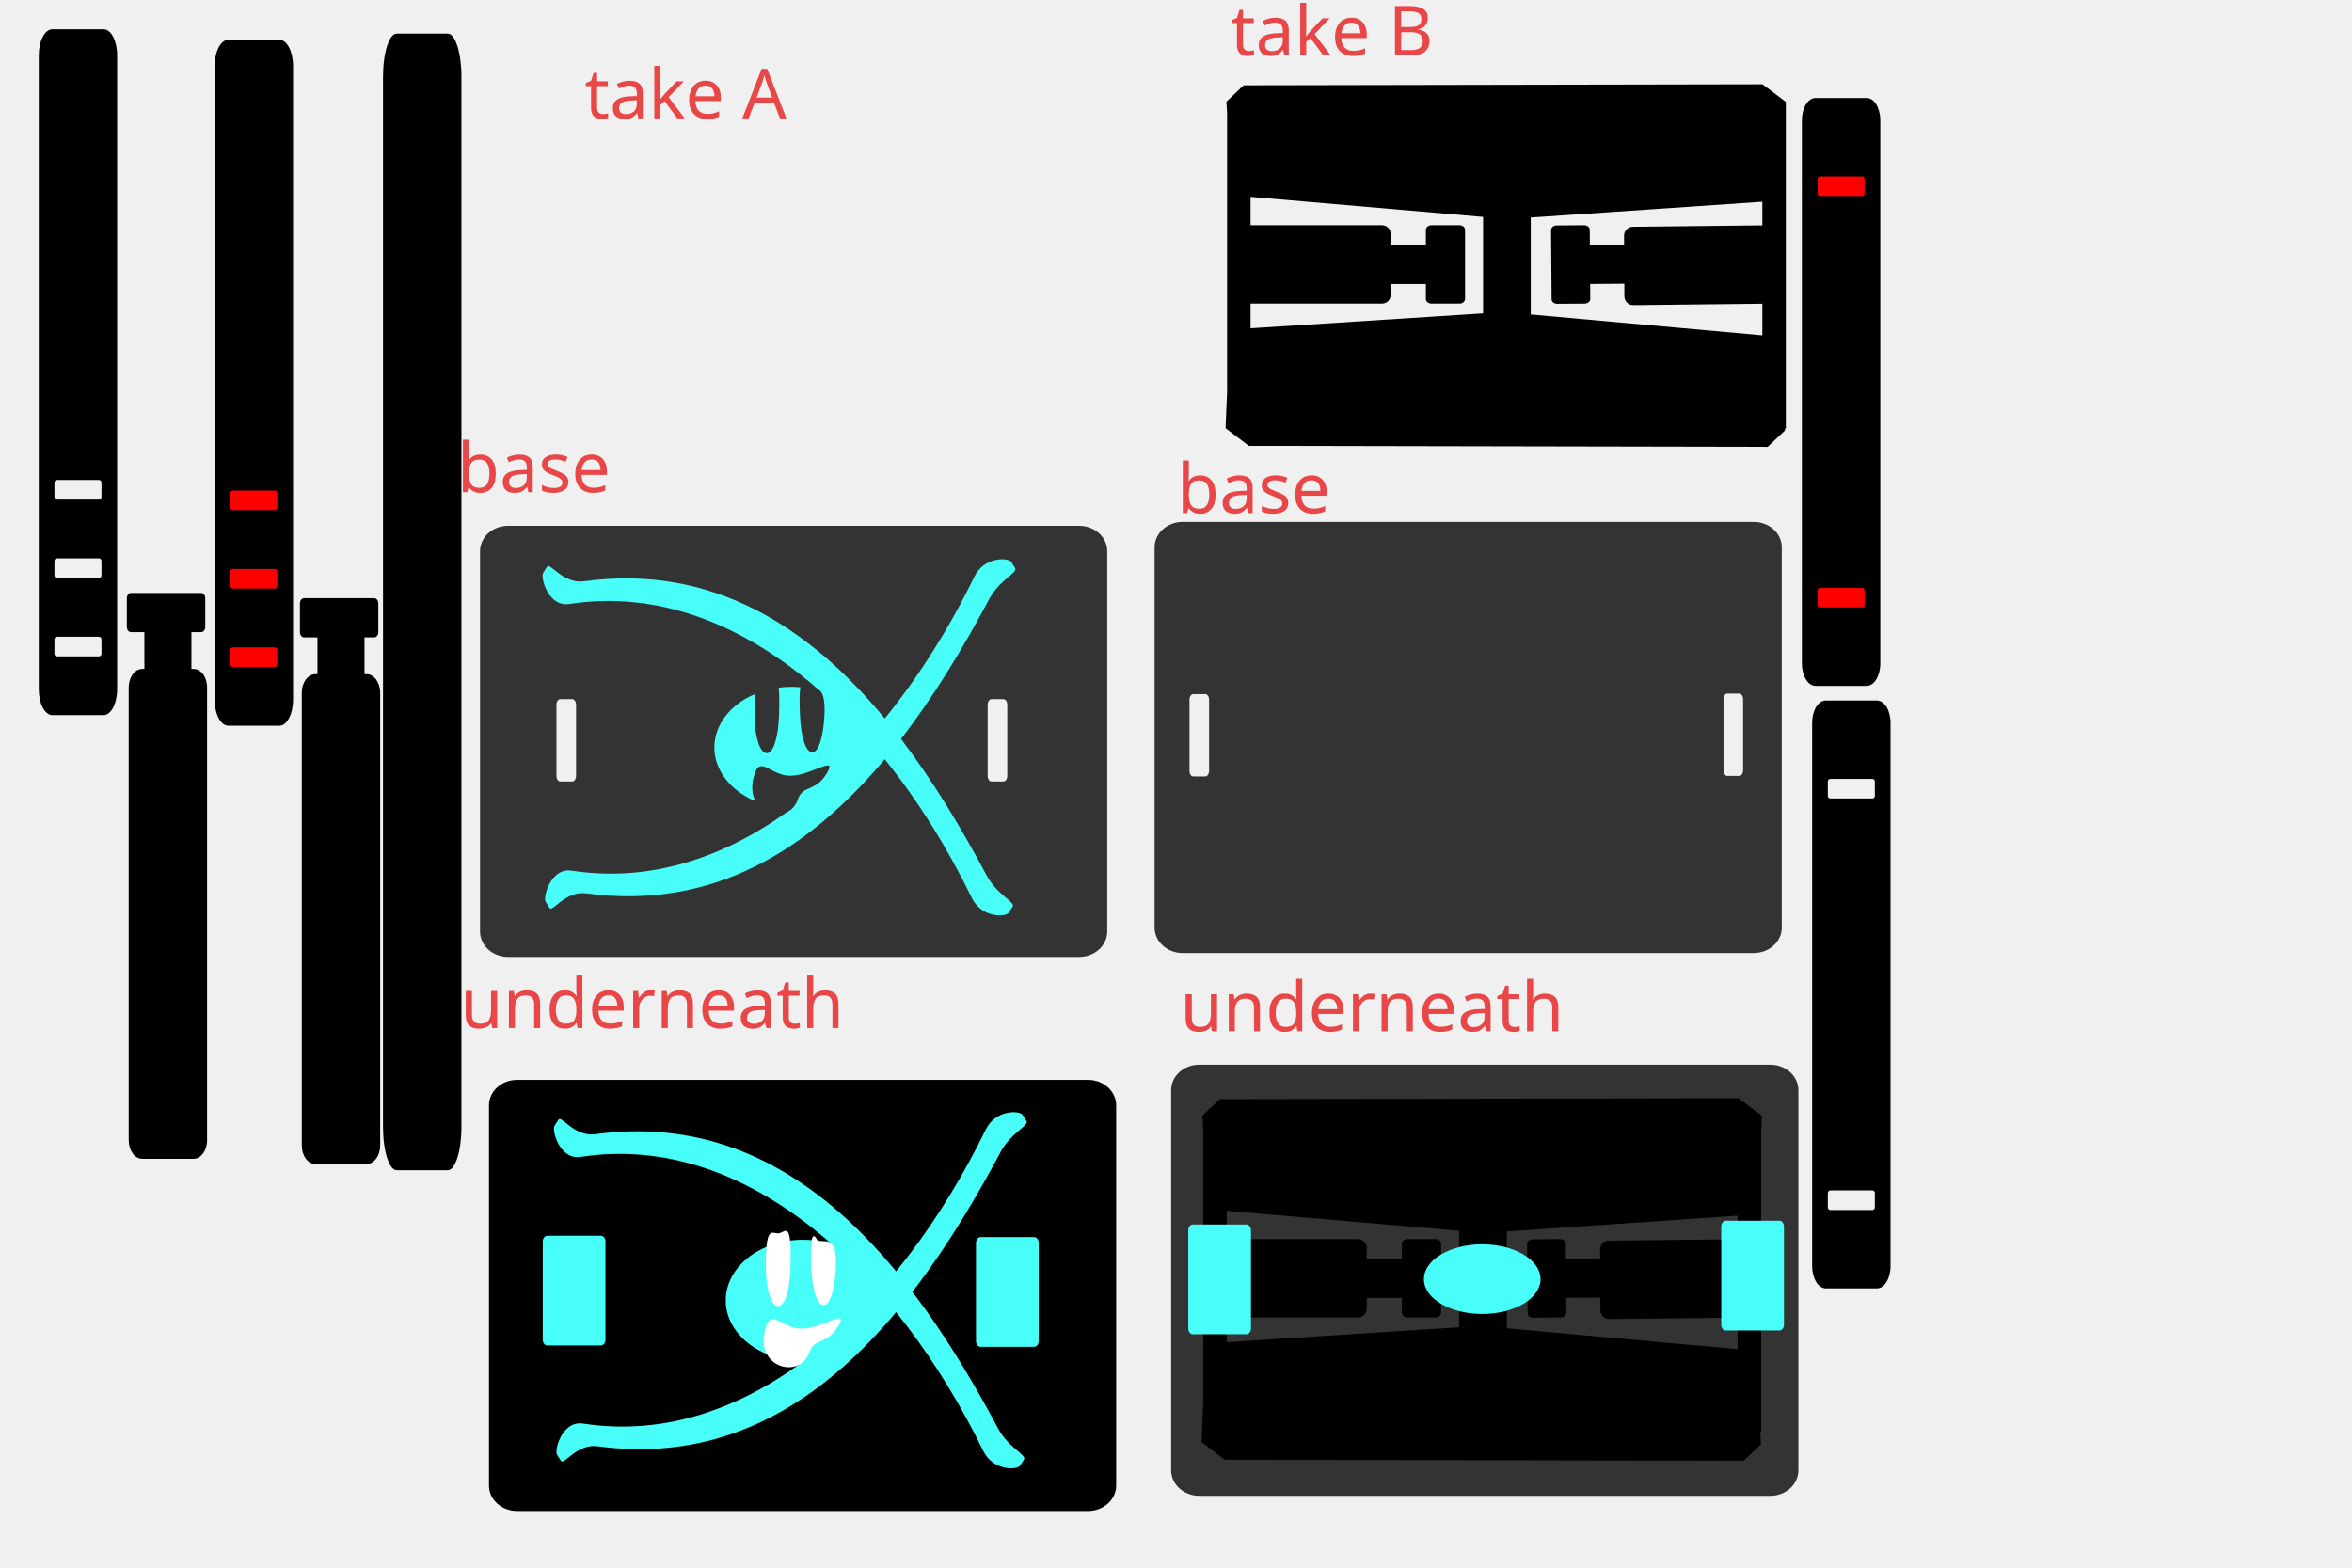
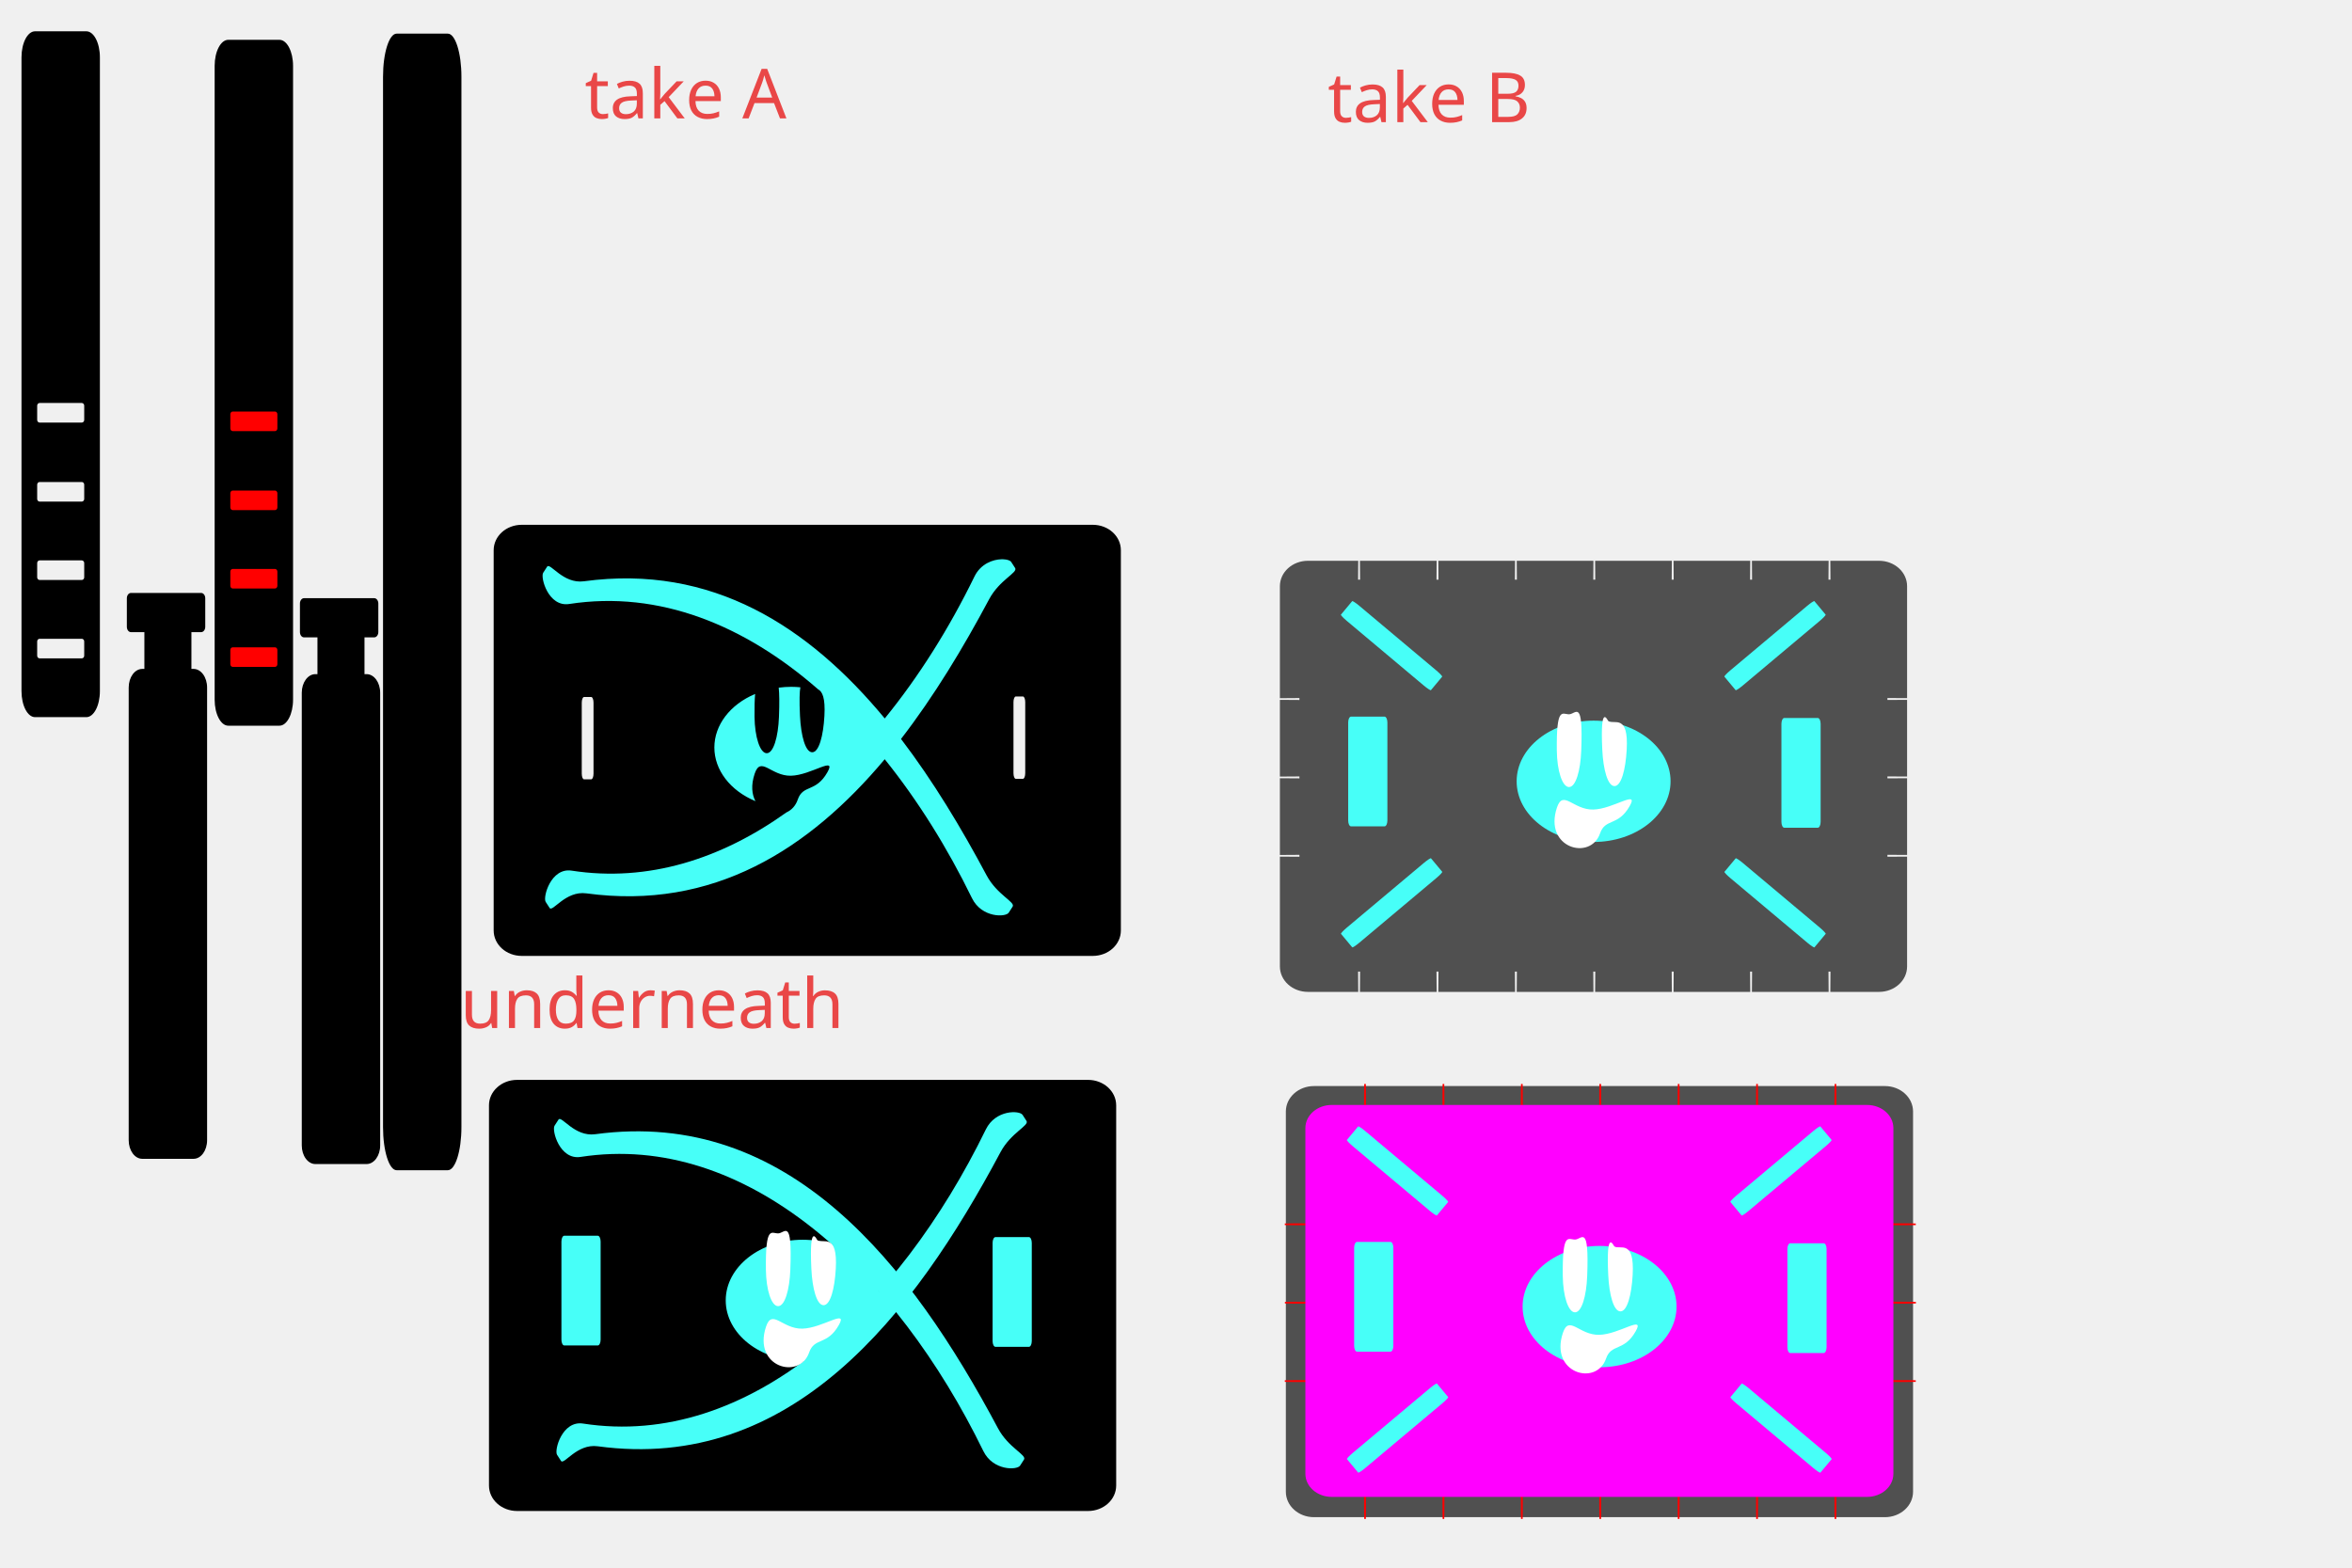
<svg xmlns="http://www.w3.org/2000/svg" width="600mm" height="400mm" viewBox="0 0 600 400" version="1.1" id="svg5">
  <defs id="defs2">
    </defs>
  <g id="layer2" style="display:inline">
    <rect style="display:inline;fill:#000000;fill-opacity:1;stroke-width:1.708;stroke-linecap:round" id="rect234-2-6-0-4-6" width="20" height="125" x="76.983" y="172.009" ry="4.744" rx="3.467" />
    <rect style="display:inline;fill:#000000;fill-opacity:1;stroke-width:2.658;stroke-linecap:round" id="rect5891-00-5" width="12" height="10" x="80.984" y="162.148" rx="0" ry="0" />
    <rect style="display:inline;fill:#000000;fill-opacity:1;stroke-width:3.431;stroke-linecap:round" id="rect5891-00-5-2" width="20" height="10" x="76.513" y="152.626" rx="1.044" ry="1.357" />
    <path id="rect234-2-6-0-4-6-4" style="display:inline;fill:#000000;fill-opacity:1;stroke-width:1.708;stroke-linecap:round" d="m 33.405,151.292 c -0.579,0 -1.044,0.606 -1.044,1.358 v 7.285 c 0,0.752 0.466,1.358 1.044,1.358 h 3.427 v 9.384 h -0.533 c -1.92,0 -3.467,2.116 -3.467,4.744 V 290.932 c 0,2.628 1.547,4.744 3.467,4.744 h 13.067 c 1.92,0 3.466,-2.116 3.466,-4.744 V 175.42 c 0,-2.628 -1.546,-4.744 -3.466,-4.744 h -0.534 v -9.384 h 2.485 c 0.579,0 1.045,-0.606 1.045,-1.358 v -7.285 c 0,-0.752 -0.466,-1.358 -1.045,-1.358 z" />
-     <rect style="display:inline;fill:#000000;stroke-width:1.871;stroke-linecap:round" id="rect234-2-6-0" width="20" height="150" x="459.666" y="25" ry="5.693" rx="3.467" />
-     <rect style="display:inline;opacity:1;fill:#ff0000;fill-opacity:1;stroke-width:1.879;stroke-linecap:round" id="rect5891" width="12" height="5" x="463.666" y="150" rx="0.627" ry="0.679" />
-     <rect style="display:inline;fill:#ff0000;fill-opacity:1;stroke-width:1.879;stroke-linecap:round" id="rect5891-0" width="12" height="5" x="463.666" y="45" rx="0.627" ry="0.679" />
    <rect style="display:inline;fill:#000000;stroke-width:2.02;stroke-linecap:round" id="rect234-2-6-0-4" width="20" height="175" x="54.758" y="10.161" ry="6.642" rx="3.467" />
    <rect style="display:inline;fill:#ff0000;fill-opacity:1;stroke-width:1.879;stroke-linecap:round" id="rect5891-00" width="12" height="5" x="58.758" y="165.161" rx="0.627" ry="0.679" />
    <rect style="display:inline;fill:#ff0000;fill-opacity:1;stroke-width:1.879;stroke-linecap:round" id="rect5891-00-0" width="12" height="5" x="58.759" y="145.161" rx="0.627" ry="0.679" />
    <rect style="display:inline;fill:#ff0000;fill-opacity:1;stroke-width:1.879;stroke-linecap:round" id="rect5891-00-0-3" width="12" height="5" x="58.759" y="125.161" rx="0.627" ry="0.679" />
-     <path id="rect234-2-6-0-4-5" style="display:inline;fill:#000000;stroke-width:2.02;stroke-linecap:round" d="M 13.353 7.468 C 11.433 7.468 9.887 10.43 9.887 14.109 L 9.887 175.826 C 9.887 179.505 11.433 182.468 13.353 182.468 L 26.42 182.468 C 28.341 182.468 29.887 179.505 29.887 175.826 L 29.887 14.109 C 29.887 10.43 28.341 7.468 26.42 7.468 L 13.353 7.468 z M 14.513 122.467 L 25.26 122.467 C 25.607 122.467 25.887 122.77 25.887 123.146 L 25.887 126.789 C 25.887 127.165 25.607 127.468 25.26 127.468 L 14.513 127.468 C 14.166 127.468 13.887 127.165 13.887 126.789 L 13.887 123.146 C 13.887 122.77 14.166 122.467 14.513 122.467 z M 14.513 142.467 L 25.26 142.467 C 25.607 142.467 25.887 142.77 25.887 143.146 L 25.887 146.789 C 25.887 147.165 25.607 147.467 25.26 147.467 L 14.513 147.467 C 14.166 147.467 13.887 147.165 13.887 146.789 L 13.887 143.146 C 13.887 142.77 14.166 142.467 14.513 142.467 z M 14.513 162.468 L 25.26 162.468 C 25.607 162.468 25.887 162.77 25.887 163.146 L 25.887 166.789 C 25.887 167.165 25.607 167.467 25.26 167.467 L 14.513 167.467 C 14.166 167.467 13.886 167.165 13.886 166.789 L 13.886 163.146 C 13.886 162.77 14.166 162.468 14.513 162.468 z " />
-     <path id="rect234-2-6-0-2" style="display:inline;fill:#000000;stroke-width:1.871;stroke-linecap:round" d="m 465.748,178.735 c -1.92,0 -3.466,2.539 -3.466,5.693 v 138.615 c 0,3.154 1.546,5.693 3.466,5.693 h 13.067 c 1.92,0 3.466,-2.539 3.466,-5.693 V 184.428 c 0,-3.154 -1.546,-5.693 -3.466,-5.693 z m 1.16,20 h 10.747 c 0.347,0 0.627,0.303 0.627,0.679 v 3.643 c 0,0.376 -0.28,0.679 -0.627,0.679 h -10.747 c -0.347,0 -0.627,-0.303 -0.627,-0.679 v -3.643 c 0,-0.376 0.28,-0.679 0.627,-0.679 z m 0,105 h 10.747 c 0.347,0 0.627,0.303 0.627,0.679 v 3.643 c 0,0.376 -0.28,0.679 -0.627,0.679 h -10.747 c -0.347,0 -0.627,-0.303 -0.627,-0.679 v -3.643 c 0,-0.376 0.28,-0.679 0.627,-0.679 z" />
+     <rect style="display:inline;fill:#ff0000;fill-opacity:1;stroke-width:1.879;stroke-linecap:round" id="rect5891-00-0-3-6" width="12" height="5" x="58.759" y="105" rx="0.627" ry="0.679" />
+     <path id="rect234-2-6-0-4-8" style="display:inline;fill:#000000;stroke-width:2.02;stroke-linecap:round" d="m 8.95,7.984 c -1.92,0 -3.466,2.962 -3.466,6.641 V 176.342 c 0,3.679 1.546,6.641 3.466,6.641 H 22.017 c 1.92,0 3.466,-2.962 3.466,-6.641 V 14.625 c 0,-3.679 -1.546,-6.641 -3.466,-6.641 z M 10.111,102.823 h 10.747 c 0.347,0 0.627,0.303 0.627,0.679 v 3.643 c 0,0.376 -0.28,0.679 -0.627,0.679 H 10.111 c -0.347,0 -0.627,-0.303 -0.627,-0.679 v -3.643 c 0,-0.376 0.28,-0.679 0.627,-0.679 z m -5.17e-4,20.161 h 10.747 c 0.347,0 0.627,0.303 0.627,0.679 v 3.643 c 0,0.376 -0.28,0.679 -0.627,0.679 H 10.11 c -0.347,0 -0.626,-0.303 -0.626,-0.679 v -3.643 c 0,-0.376 0.279,-0.679 0.626,-0.679 z m 0,20 h 10.747 c 0.347,0 0.627,0.303 0.627,0.679 v 3.643 c 0,0.376 -0.28,0.679 -0.627,0.679 H 10.11 c -0.347,0 -0.626,-0.303 -0.626,-0.679 v -3.643 c 0,-0.376 0.279,-0.679 0.626,-0.679 z m 0,20 h 10.747 c 0.347,0 0.627,0.303 0.627,0.679 v 3.643 c 0,0.376 -0.28,0.679 -0.627,0.679 H 10.11 c -0.347,0 -0.627,-0.303 -0.627,-0.679 v -3.643 c 0,-0.376 0.28,-0.679 0.627,-0.679 z" />
    <rect style="display:inline;fill:#000000;stroke-width:2.601;stroke-linecap:round" id="rect234-2-6" width="20" height="290" x="97.711" y="8.584" ry="11.006" rx="3.467" />
  </g>
  <g id="layer3" style="display:inline">
-     <rect style="fill:#333333;fill-opacity:1;stroke-width:3.456;stroke-linecap:round" id="rect348-7-4-6-2" width="160" height="110" x="298.77" y="271.657" rx="7.173" ry="6.489" />
-     <rect style="display:inline;fill:#e94747;fill-opacity:1;stroke-width:1.134;stroke-linecap:round" id="rect1478-6-1-3-6" width="5" height="21" x="307.674" y="315.599" rx="0.958" ry="1.439" />
-     <rect style="display:inline;fill:#e94747;fill-opacity:1;stroke-width:1.134;stroke-linecap:round" id="rect1478-9-0-9-3-6" width="5" height="21" x="443.899" y="315.467" rx="0.958" ry="1.439" />
-     <path id="rect348-7-4-6" style="display:inline;fill:#333333;fill-opacity:1;stroke-width:3.456;stroke-linecap:round" d="m 301.71,133.164 c -3.974,0 -7.173,2.894 -7.173,6.49 v 97.021 c 0,3.595 3.199,6.49 7.173,6.49 h 145.654 c 3.974,0 7.173,-2.894 7.173,-6.49 v -97.021 c 0,-3.595 -3.199,-6.49 -7.173,-6.49 z m 138.915,43.81 h 3.084 c 0.531,0 0.959,0.642 0.959,1.439 v 18.122 c 0,0.797 -0.428,1.439 -0.959,1.439 h -3.084 c -0.531,0 -0.958,-0.642 -0.958,-1.439 v -18.122 c 0,-0.797 0.427,-1.439 0.958,-1.439 z m -136.225,0.132 h 3.084 c 0.531,0 0.958,0.642 0.958,1.439 v 18.122 c 0,0.797 -0.427,1.439 -0.958,1.439 h -3.084 c -0.531,0 -0.958,-0.642 -0.958,-1.439 v -18.122 c 0,-0.797 0.427,-1.439 0.958,-1.439 z" />
-     <path id="rect348-7-7-2" style="display:inline;opacity:1;fill:#333333;fill-opacity:1;stroke-width:3.456;stroke-linecap:round" d="m 129.629,134.156 c -3.974,0 -7.173,2.894 -7.173,6.49 v 97.021 c 0,3.595 3.199,6.49 7.173,6.49 h 145.654 c 3.974,0 7.173,-2.894 7.173,-6.49 v -97.021 c 0,-3.595 -3.199,-6.49 -7.173,-6.49 z m 13.285,44.233 h 3.084 c 0.531,0 0.958,0.642 0.958,1.439 v 18.122 c 0,0.797 -0.427,1.439 -0.958,1.439 h -3.084 c -0.531,0 -0.958,-0.642 -0.958,-1.439 v -18.122 c 0,-0.797 0.427,-1.439 0.958,-1.439 z m 109.999,0 h 3.084 c 0.531,0 0.958,0.642 0.958,1.439 v 18.122 c 0,0.797 -0.427,1.439 -0.958,1.439 h -3.084 c -0.531,0 -0.958,-0.642 -0.958,-1.439 v -18.122 c 0,-0.797 0.427,-1.439 0.958,-1.439 z" />
    <rect style="display:inline;fill:#000000;fill-opacity:1;stroke-width:3.456;stroke-linecap:round" id="rect348-7" width="160" height="110" x="124.739" y="275.535" rx="7.173" ry="6.489" />
-     <rect style="display:inline;fill:#e94747;fill-opacity:1;stroke-width:1.134;stroke-linecap:round" id="rect1478-6" width="5" height="21" x="144.212" y="319.477" rx="0.958" ry="1.439" />
-     <rect style="display:inline;fill:#e94747;fill-opacity:1;stroke-width:1.134;stroke-linecap:round" id="rect1478-9-0" width="5" height="21" x="254.344" y="319.345" rx="0.958" ry="1.439" />
+     <rect style="display:inline;fill:#e94747;fill-opacity:1;stroke-width:0.878;stroke-linecap:round" id="rect1478-6" width="3" height="21" x="147.212" y="319.477" rx="0.575" ry="1.439" />
+     <rect style="display:inline;fill:#505050;fill-opacity:1;stroke-width:3.456;stroke-linecap:round" id="rect348-7-7" width="160" height="110" x="328.023" y="277.112" rx="7.173" ry="6.489" />
+     <rect style="display:inline;fill:#e94747;fill-opacity:1;stroke-width:0.878;stroke-linecap:round" id="rect1478-9-0" width="3" height="21" x="257.344" y="319.345" rx="0.575" ry="1.439" />
+     <path id="rect348-7-9" style="display:inline;fill:#000000;fill-opacity:1;stroke-width:3.456;stroke-linecap:round" d="m 133.108,133.903 c -3.974,0 -7.173,2.894 -7.173,6.489 v 97.021 c 0,3.595 3.199,6.49 7.173,6.49 h 145.655 c 3.974,0 7.173,-2.894 7.173,-6.49 v -97.021 c 0,-3.595 -3.199,-6.489 -7.173,-6.489 z m 126.007,43.81 h 1.85 c 0.319,0 0.575,0.642 0.575,1.439 v 18.123 c 0,0.797 -0.256,1.439 -0.575,1.439 h -1.85 c -0.319,0 -0.575,-0.642 -0.575,-1.439 v -18.123 c 0,-0.797 0.257,-1.439 0.575,-1.439 z m -110.132,0.132 h 1.85 c 0.319,0 0.575,0.642 0.575,1.439 v 18.123 c 0,0.797 -0.257,1.439 -0.575,1.439 h -1.85 c -0.319,0 -0.575,-0.642 -0.575,-1.439 v -18.123 c 0,-0.797 0.257,-1.439 0.575,-1.439 z" />
+     <path id="rect348-7-7-7" style="display:inline;fill:#505050;fill-opacity:1;stroke-width:3.456;stroke-linecap:round" d="M 333.676 143.084 C 329.702 143.084 326.504 145.978 326.504 149.573 L 326.504 178.148 C 326.87 178.131 328.829 178.119 331.487 178.113 L 331.487 178.602 C 328.826 178.597 326.863 178.584 326.504 178.568 L 326.504 198.148 C 326.836 198.131 328.817 198.119 331.487 198.113 L 331.487 198.602 C 328.815 198.597 326.828 198.584 326.504 198.567 L 326.504 218.147 C 326.868 218.13 328.828 218.118 331.487 218.113 L 331.487 218.602 C 328.826 218.596 326.861 218.584 326.504 218.568 L 326.504 246.594 C 326.504 250.189 329.702 253.084 333.676 253.084 L 346.489 253.084 C 346.47 252.523 346.455 250.783 346.455 248.33 L 346.455 247.906 L 346.955 247.906 L 346.955 248.33 C 346.955 250.783 346.939 252.523 346.92 253.084 L 366.49 253.084 C 366.471 252.526 366.455 250.782 366.455 248.326 L 366.455 247.906 L 366.955 247.906 L 366.955 248.326 C 366.955 250.782 366.939 252.526 366.92 253.084 L 386.49 253.084 C 386.47 252.526 386.455 250.782 386.455 248.326 L 386.455 247.906 L 386.955 247.906 L 386.955 248.326 C 386.955 250.782 386.939 252.526 386.92 253.084 L 406.489 253.084 C 406.47 252.526 406.455 250.782 406.455 248.326 L 406.455 247.906 L 406.955 247.906 L 406.955 248.326 C 406.955 250.782 406.94 252.526 406.92 253.084 L 426.49 253.084 C 426.471 252.526 426.455 250.782 426.455 248.326 L 426.455 247.906 L 426.955 247.906 L 426.955 248.326 C 426.955 250.782 426.939 252.526 426.92 253.084 L 446.49 253.084 C 446.47 252.526 446.455 250.782 446.455 248.326 L 446.455 247.906 L 446.955 247.906 L 446.955 248.326 C 446.955 250.782 446.939 252.526 446.92 253.084 L 466.489 253.084 C 466.47 252.526 466.455 250.782 466.455 248.326 L 466.455 247.906 L 466.955 247.906 L 466.955 248.326 C 466.955 250.782 466.94 252.526 466.92 253.084 L 479.33 253.084 C 483.304 253.084 486.504 250.189 486.504 246.594 L 486.504 218.569 C 485.727 218.583 483.993 218.594 481.486 218.598 L 481.486 218.107 C 483.996 218.111 485.733 218.122 486.504 218.136 L 486.504 198.57 C 485.707 198.584 483.983 198.595 481.486 198.599 L 481.486 198.107 C 483.985 198.111 485.711 198.122 486.504 198.136 L 486.504 178.569 C 485.728 178.583 483.994 178.594 481.486 178.598 L 481.486 178.107 C 483.997 178.111 485.734 178.122 486.504 178.136 L 486.504 149.573 C 486.504 145.978 483.304 143.084 479.33 143.084 L 466.921 143.084 C 466.94 143.718 466.954 145.381 466.954 147.755 L 466.954 147.906 L 466.454 147.906 L 466.454 147.755 C 466.454 145.381 466.469 143.718 466.487 143.084 L 446.922 143.084 C 446.94 143.718 446.955 145.381 446.955 147.755 L 446.955 147.906 L 446.454 147.906 L 446.454 147.755 C 446.454 145.381 446.469 143.718 446.487 143.084 L 426.921 143.084 C 426.939 143.718 426.954 145.381 426.954 147.755 L 426.954 147.906 L 426.455 147.906 L 426.455 147.755 C 426.455 145.381 426.469 143.718 426.488 143.084 L 406.921 143.084 C 406.94 143.718 406.954 145.381 406.954 147.755 L 406.954 147.906 L 406.455 147.906 L 406.455 147.755 C 406.455 145.381 406.469 143.718 406.487 143.084 L 386.922 143.084 C 386.94 143.718 386.955 145.381 386.955 147.755 L 386.955 147.906 L 386.455 147.906 L 386.455 147.755 C 386.455 145.381 386.47 143.718 386.488 143.084 L 366.922 143.084 C 366.94 143.718 366.955 145.381 366.955 147.755 L 366.955 147.906 L 366.455 147.906 L 366.455 147.756 C 366.455 145.381 366.469 143.717 366.488 143.084 L 346.921 143.084 C 346.939 143.715 346.954 145.38 346.954 147.758 L 346.954 147.906 L 346.454 147.906 L 346.454 147.758 C 346.454 145.38 346.469 143.715 346.487 143.084 L 333.676 143.084 z " />
  </g>
  <g id="layer4" style="display:inline">
-     <rect style="fill:#000000;fill-opacity:1;stroke-width:1.839;stroke-linecap:round" id="rect5344-9" width="40" height="20" x="308.66" y="316.157" ry="2.245" />
-     <rect style="fill:#000000;fill-opacity:1;stroke-width:0.65;stroke-linecap:round" id="rect5344-0-93" width="10" height="10" x="348.293" y="321.157" ry="0" />
-     <rect style="fill:#000000;fill-opacity:1;stroke-width:1.837;stroke-linecap:round" id="rect5344-7-2" width="39.916" height="20" x="-446.322" y="-341.088" ry="2.245" transform="matrix(-0.9999386,0.01107739,-0.00558147,-0.9999844,0,0)" />
-     <rect style="fill:#000000;fill-opacity:1;stroke-width:0.645;stroke-linecap:round" id="rect5344-0-9-3" width="9.922" height="9.922" x="-406.315" y="-334.284" ry="0" transform="rotate(179.5495)" />
-     <rect style="fill:#000000;fill-opacity:1;stroke-width:1.874;stroke-linecap:round" id="rect5600-09" width="5.987" height="80.448" x="306.951" y="285.798" rx="0" ry="0" />
-     <rect style="fill:#000000;fill-opacity:1;stroke-width:1.874;stroke-linecap:round" id="rect5600-0-4" width="5.987" height="80.448" x="443.277" y="284.831" rx="0" ry="0" />
-     <rect style="fill:#000000;fill-opacity:1;stroke-width:0.913;stroke-linecap:round" id="rect5344-0-2-1-6" width="9.864" height="20" x="-396.955" y="-339.318" ry="1.191" rx="1.435" transform="matrix(-0.9999682,0.00797188,-0.0077559,-0.9999699,0,0)" />
-     <rect style="fill:#000000;fill-opacity:1;stroke-width:0.919;stroke-linecap:round" id="rect5344-0-2-2" width="10" height="20" x="357.63" y="316.157" ry="1.191" rx="1.455" />
-     <path style="opacity:1;fill:#000000;fill-opacity:1;stroke-width:3.097;stroke-linecap:round" d="m 308.07,308.504 70.499,6.085 69.935,-4.763 0.938,-25.143 -5.939,-4.48 -132.353,0.254 -4.406,4.183 z" id="path13598" />
-     <path style="fill:#000000;fill-opacity:1;stroke-width:3.097;stroke-linecap:round" d="m 447.994,344.673 -70.475,-6.358 -69.953,4.492 -1.036,25.139 5.922,4.503 132.353,0.258 4.422,-4.166 z" id="path13598-8" />
-     <rect style="opacity:1;fill:#000000;fill-opacity:1;stroke-width:3;stroke-linecap:round" id="rect13730" width="12.161" height="37.044" x="372.222" y="307.948" />
-     <path id="rect5344-9-2" style="display:inline;fill:#000000;fill-opacity:1;stroke-width:1.839;stroke-linecap:round" d="m 449.619,21.507 -132.353,0.254 -4.406,4.183 0.176,3.162 v 70.696 l -0.389,9.446 5.922,4.503 132.353,0.258 4.422,-4.166 -0.024,-0.456 h 0.248 V 26.133 h -0.015 l 0.006,-0.147 z m -130.597,28.718 59.316,5.12 v 24.612 l -59.316,3.809 v -6.306 h 33.51 c 1.244,0 2.245,-1.001 2.245,-2.245 v -2.755 h 8.969 v 3.81 c 0,0.66 0.649,1.191 1.455,1.191 h 7.089 c 0.806,0 1.455,-0.531 1.455,-1.191 V 58.65 c 0,-0.66 -0.649,-1.191 -1.455,-1.191 h -7.089 c -0.806,0 -1.455,0.531 -1.455,1.191 v 3.809 h -8.969 v -2.755 c 0,-1.244 -1.001,-2.245 -2.245,-2.245 H 319.023 Z m 130.558,1.249 v 6.02 l -33.046,0.366 c -1.244,0.014 -2.239,1.026 -2.232,2.27 l 0.013,2.335 -8.74,0.069 -0.03,-3.895 c -0.005,-0.66 -0.649,-1.185 -1.444,-1.179 l -6.993,0.056 c -0.795,0.006 -1.431,0.542 -1.426,1.202 l 0.136,17.618 c 0.005,0.66 0.649,1.186 1.444,1.179 l 6.993,-0.056 c 0.795,-0.006 1.431,-0.542 1.426,-1.202 l -0.029,-3.802 8.718,-0.069 0.018,3.252 c 0.007,1.244 1.014,2.234 2.258,2.22 l 32.934,-0.365 v 8.073 L 390.499,80.236 V 55.496 Z" />
    <path id="rect14586" style="opacity:1;fill:#47fff8;stroke-width:3.113;stroke-linecap:round" d="m 260.859,284.459 1.004,1.554 c 0.759,1.175 -3.981,2.991 -6.633,7.965 -22.251,41.742 -53.29,81.753 -102.749,75.043 -5.337,-0.724 -8.614,4.899 -9.373,3.725 l -1.004,-1.554 c -0.759,-1.175 1.308,-8.786 6.633,-7.965 42.392,6.536 80.496,-29.416 102.749,-75.043 2.475,-5.075 8.614,-4.899 9.373,-3.725 z" />
    <path id="rect14586-3" style="display:inline;fill:#47fff8;stroke-width:3.113;stroke-linecap:round" d="m 260.223,373.96 1.004,-1.554 c 0.759,-1.175 -3.981,-2.991 -6.633,-7.965 -22.251,-41.742 -53.29,-81.753 -102.749,-75.043 -5.337,0.724 -8.614,-4.899 -9.373,-3.725 l -1.004,1.554 c -0.759,1.175 1.308,8.786 6.633,7.965 42.392,-6.536 80.496,29.416 102.749,75.043 2.475,5.075 8.614,4.899 9.373,3.725 z" />
+     <rect style="display:inline;fill:#e94747;fill-opacity:1;stroke-width:0.878;stroke-linecap:round" id="rect1478-6-6" width="3" height="21" x="350.496" y="321.054" rx="0.575" ry="1.439" />
+     <rect style="display:inline;fill:#e94747;fill-opacity:1;stroke-width:0.878;stroke-linecap:round" id="rect1478-9-0-8" width="3" height="21" x="460.628" y="320.922" rx="0.575" ry="1.439" />
+     <path id="rect10435-56" style="display:inline;fill:#ff0000;fill-opacity:1;stroke-width:1.207;stroke-linecap:round" d="M 368.018 276.571 C 367.994 276.571 367.974 278.896 367.974 281.784 L 367.974 312.134 L 348.474 312.135 L 348.474 281.786 C 348.474 278.899 348.454 276.574 348.43 276.574 L 348.018 276.574 C 347.994 276.574 347.974 278.899 347.974 281.786 L 347.974 312.135 L 335.309 312.135 C 331.121 312.136 327.75 312.156 327.75 312.18 L 327.757 312.592 C 327.757 312.616 331.129 312.636 335.317 312.636 L 347.974 312.635 L 347.974 332.135 L 335.337 332.136 C 331.149 332.136 327.778 332.156 327.778 332.18 L 327.785 332.592 C 327.786 332.616 331.158 332.636 335.345 332.636 L 347.974 332.636 L 347.974 352.135 L 335.31 352.136 C 331.122 352.136 327.751 352.155 327.751 352.18 L 327.758 352.592 C 327.758 352.616 331.13 352.635 335.318 352.635 L 347.974 352.635 L 347.974 382.358 C 347.974 385.246 347.994 387.571 348.018 387.571 L 348.43 387.571 C 348.454 387.571 348.474 385.246 348.474 382.358 L 348.474 352.635 L 367.974 352.634 L 367.974 382.355 C 367.974 385.243 367.994 387.568 368.018 387.568 L 368.43 387.568 C 368.455 387.568 368.474 385.243 368.474 382.355 L 368.474 352.634 L 387.974 352.634 L 387.974 382.355 C 387.974 385.243 387.994 387.568 388.018 387.568 L 388.43 387.568 C 388.454 387.568 388.474 385.243 388.474 382.355 L 388.474 352.634 L 407.974 352.633 L 407.974 382.355 C 407.974 385.243 407.994 387.568 408.018 387.568 L 408.43 387.568 C 408.455 387.568 408.474 385.243 408.474 382.355 L 408.474 352.633 L 427.974 352.633 L 427.974 382.355 C 427.974 385.243 427.994 387.568 428.018 387.568 L 428.43 387.568 C 428.455 387.568 428.474 385.243 428.474 382.355 L 428.474 352.633 L 447.974 352.632 L 447.974 382.355 C 447.974 385.243 447.994 387.568 448.018 387.568 L 448.43 387.568 C 448.454 387.568 448.474 385.243 448.474 382.355 L 448.474 352.632 L 467.974 352.632 L 467.974 382.355 C 467.974 385.243 467.994 387.568 468.018 387.568 L 468.43 387.568 C 468.455 387.568 468.474 385.243 468.474 382.355 L 468.474 352.632 L 481.164 352.631 C 485.352 352.631 488.723 352.611 488.722 352.587 L 488.715 352.175 C 488.715 352.151 485.344 352.131 481.156 352.131 L 468.474 352.131 L 468.474 332.632 L 481.191 332.631 C 485.379 332.631 488.75 332.611 488.75 332.587 L 488.743 332.175 C 488.743 332.151 485.371 332.131 481.183 332.131 L 468.474 332.132 L 468.474 312.632 L 481.163 312.631 C 485.351 312.631 488.722 312.611 488.722 312.587 L 488.714 312.175 C 488.714 312.15 485.343 312.131 481.155 312.131 L 468.474 312.131 L 468.474 281.784 C 468.474 278.896 468.455 276.571 468.43 276.571 L 468.018 276.571 C 467.994 276.571 467.974 278.896 467.974 281.784 L 467.974 312.131 L 448.474 312.132 L 448.474 281.784 C 448.474 278.896 448.454 276.571 448.43 276.571 L 448.018 276.571 C 447.994 276.571 447.974 278.896 447.974 281.784 L 447.974 312.132 L 428.474 312.132 L 428.474 281.784 C 428.474 278.896 428.455 276.571 428.43 276.571 L 428.018 276.571 C 427.994 276.571 427.974 278.896 427.974 281.784 L 427.974 312.132 L 408.474 312.133 L 408.474 281.784 C 408.474 278.896 408.455 276.571 408.43 276.571 L 408.018 276.571 C 407.994 276.571 407.974 278.896 407.974 281.784 L 407.974 312.133 L 388.474 312.134 L 388.474 281.784 C 388.474 278.896 388.454 276.571 388.43 276.571 L 388.018 276.571 C 387.994 276.571 387.974 278.896 387.974 281.784 L 387.974 312.134 L 368.474 312.134 L 368.474 281.784 C 368.474 278.896 368.455 276.571 368.43 276.571 L 368.018 276.571 z M 467.974 312.632 L 467.974 332.132 L 448.474 332.132 L 448.474 312.632 L 467.974 312.632 z M 447.974 312.632 L 447.974 332.132 L 428.474 332.133 L 428.474 312.633 L 447.974 312.632 z M 427.974 312.633 L 427.974 332.133 L 408.474 332.133 L 408.474 312.633 L 427.974 312.633 z M 407.974 312.634 L 407.974 332.134 L 388.474 332.134 L 388.474 312.634 L 407.974 312.634 z M 387.974 312.634 L 387.974 332.134 L 368.474 332.135 L 368.474 312.635 L 387.974 312.634 z M 367.974 312.635 L 367.974 332.135 L 348.474 332.135 L 348.474 312.635 L 367.974 312.635 z M 467.974 332.632 L 467.974 352.131 L 448.474 352.132 L 448.474 332.632 L 467.974 332.632 z M 447.974 332.632 L 447.974 352.132 L 428.474 352.133 L 428.474 332.633 L 447.974 332.632 z M 427.974 332.633 L 427.974 352.133 L 408.474 352.133 L 408.474 332.633 L 427.974 332.633 z M 407.974 332.634 L 407.974 352.134 L 388.474 352.134 L 388.474 332.634 L 407.974 332.634 z M 387.974 332.634 L 387.974 352.134 L 368.474 352.135 L 368.474 332.635 L 387.974 332.634 z M 367.974 332.635 L 367.974 352.135 L 348.474 352.135 L 348.474 332.636 L 367.974 332.635 z " />
+     <path id="rect348-7-7-6" style="display:inline;fill:#ff00ff;stroke-width:3.191;stroke-linecap:round" d="m 339.731,281.934 h 136.551 c 3.725,0 6.725,2.631 6.725,5.9 v 88.201 c 0,3.268 -2.999,5.9 -6.725,5.9 H 339.731 c -3.725,0 -6.725,-2.631 -6.725,-5.9 V 287.834 c 0,-3.268 2.999,-5.9 6.725,-5.9 z" />
+     <rect style="display:inline;fill:#e94747;fill-opacity:1;stroke-width:0.878;stroke-linecap:round" id="rect1478-6-6-0" width="3" height="21" x="348.976" y="187.026" rx="0.575" ry="1.439" />
+     <rect style="display:inline;fill:#e94747;fill-opacity:1;stroke-width:0.878;stroke-linecap:round" id="rect1478-9-0-8-7" width="3" height="21" x="459.108" y="186.894" rx="0.575" ry="1.439" />
  </g>
  <g id="layer5" style="display:inline">
-     <rect style="display:inline;fill:#47fff8;fill-opacity:1;stroke-width:1.523;stroke-linecap:round" id="rect5348-1-3" width="16" height="28" x="303.13" y="312.438" rx="1.162" ry="1.475" />
-     <rect style="display:inline;fill:#47fff8;fill-opacity:1;stroke-width:1.523;stroke-linecap:round" id="rect5348-8-8-2" width="16" height="28" x="439.095" y="311.477" rx="1.162" ry="1.475" />
-     <ellipse style="display:inline;opacity:1;fill:#47fff8;fill-opacity:1;stroke-width:5.242;stroke-linecap:round" id="path13784" cx="378.115" cy="326.376" rx="14.874" ry="8.887" />
    <ellipse style="display:inline;fill:#47fff8;fill-opacity:1;stroke-width:2.371;stroke-linecap:round" id="path5491" ry="15.478" rx="19.633" cy="331.804" cx="204.768" />
-     <rect style="display:inline;fill:#47fff8;fill-opacity:1;stroke-width:1.523;stroke-linecap:round" id="rect5348" width="16" height="28" x="138.457" y="315.299" rx="1.162" ry="1.475" />
-     <rect style="display:inline;fill:#47fff8;fill-opacity:1;stroke-width:1.523;stroke-linecap:round" id="rect5348-8" width="16" height="28" x="248.977" y="315.648" rx="1.162" ry="1.475" />
+     <rect style="display:inline;fill:#47fff8;fill-opacity:1;stroke-width:1.204;stroke-linecap:round" id="rect5348" width="10" height="28" x="143.22" y="315.299" rx="0.726" ry="1.475" />
+     <rect style="display:inline;fill:#47fff8;fill-opacity:1;stroke-width:1.204;stroke-linecap:round" id="rect5348-8" width="10" height="28" x="253.211" y="315.648" rx="0.726" ry="1.475" />
    <path id="path15197" style="opacity:1;fill:#ffffff;stroke-width:5.38;stroke-linecap:round" d="m 201.614,323.985 c -0.196,5.122 -1.395,9.282 -3.115,9.282 -1.72,1e-5 -3.057,-4.156 -3.115,-9.282 -0.129,-11.449 1.395,-9.282 3.115,-9.282 1.72,1e-5 3.631,-4.231 3.115,9.282 z" />
    <path id="path15197-8" style="display:inline;fill:#ffffff;stroke-width:5.38;stroke-linecap:round" d="m 213.21,323.742 c -0.285,5.118 -1.395,9.282 -3.115,9.282 -1.72,-1e-5 -2.872,-4.161 -3.115,-9.282 -0.581,-12.223 1.362,-7.411 1.567,-7.282 1.455,0.919 5.18,-1.973 4.664,7.282 z" />
    <path id="path15197-8-6" style="display:inline;fill:#ffffff;stroke-width:9.141;stroke-linecap:round" d="m 206.412,345.091 c -2.437,7.094 -14.442,3.753 -11,-6.577 1.57,-4.712 4.132,0.604 9.258,0.494 5.126,-0.109 11.756,-5.209 9.305,-0.89 -2.983,5.254 -6.214,3.046 -7.563,6.974 z" />
+     <ellipse style="display:inline;fill:#47fff8;fill-opacity:1;stroke-width:2.371;stroke-linecap:round" id="path5491-1" ry="15.478" rx="19.633" cy="333.381" cx="408.053" />
+     <rect style="display:inline;fill:#47fff8;fill-opacity:1;stroke-width:1.204;stroke-linecap:round" id="rect5348-2" width="10" height="28" x="345.446" y="316.877" rx="0.726" ry="1.475" />
+     <rect style="display:inline;fill:#47fff8;fill-opacity:1;stroke-width:0.881;stroke-linecap:round" id="rect5348-2-7" width="29.972" height="5" x="25.56" y="505.816" rx="2.177" ry="0.263" transform="matrix(0.7658844,-0.6429783,0.6402902,0.7681331,0,0)" />
+     <rect style="display:inline;fill:#47fff8;fill-opacity:1;stroke-width:0.881;stroke-linecap:round" id="rect5348-2-7-7" width="29.972" height="5" x="-597.302" y="-15.554" rx="2.177" ry="0.263" transform="matrix(-0.7658844,-0.6429783,-0.6402902,0.7681331,0,0)" />
+     <rect style="display:inline;fill:#47fff8;fill-opacity:1;stroke-width:0.881;stroke-linecap:round" id="rect5348-2-7-5" width="29.972" height="5" x="450.162" y="-2.098" rx="2.177" ry="0.263" transform="matrix(0.7658844,0.6429783,0.6402902,-0.7681331,0,0)" />
+     <rect style="display:inline;fill:#47fff8;fill-opacity:1;stroke-width:0.881;stroke-linecap:round" id="rect5348-2-7-7-3" width="29.972" height="5" x="-172.675" y="-523.451" rx="2.177" ry="0.263" transform="matrix(-0.7658844,0.6429783,-0.6402902,-0.7681331,0,0)" />
+     <rect style="display:inline;fill:#47fff8;fill-opacity:1;stroke-width:1.204;stroke-linecap:round" id="rect5348-8-8" width="10" height="28" x="455.966" y="317.225" rx="0.726" ry="1.475" />
+     <path id="path15197-5" style="display:inline;fill:#ffffff;stroke-width:5.38;stroke-linecap:round" d="m 404.898,325.563 c -0.196,5.122 -1.395,9.282 -3.115,9.282 -1.72,1e-5 -3.057,-4.156 -3.115,-9.282 -0.129,-11.449 1.395,-9.282 3.115,-9.282 1.72,10e-6 3.631,-4.231 3.115,9.282 z" />
+     <path id="path15197-8-9" style="display:inline;fill:#ffffff;stroke-width:5.38;stroke-linecap:round" d="m 416.495,325.32 c -0.285,5.118 -1.395,9.282 -3.115,9.282 -1.72,-1e-5 -2.872,-4.161 -3.115,-9.282 -0.581,-12.223 1.362,-7.411 1.567,-7.282 1.455,0.919 5.18,-1.973 4.664,7.282 z" />
+     <path id="path15197-8-6-3" style="display:inline;fill:#ffffff;stroke-width:9.141;stroke-linecap:round" d="m 409.696,346.668 c -2.437,7.094 -14.442,3.753 -11,-6.577 1.57,-4.712 4.132,0.604 9.258,0.494 5.126,-0.109 11.756,-5.209 9.305,-0.89 -2.983,5.254 -6.214,3.046 -7.563,6.974 z" />
+     <ellipse style="display:inline;fill:#47fff8;fill-opacity:1;stroke-width:2.371;stroke-linecap:round" id="path5491-1-4" ry="15.478" rx="19.633" cy="199.353" cx="406.533" />
+     <rect style="display:inline;fill:#47fff8;fill-opacity:1;stroke-width:1.204;stroke-linecap:round" id="rect5348-2-6" width="10" height="28" x="343.926" y="182.849" rx="0.726" ry="1.475" />
+     <rect style="display:inline;fill:#47fff8;fill-opacity:1;stroke-width:0.881;stroke-linecap:round" id="rect5348-2-7-9" width="29.972" height="5" x="110.21" y="402.188" rx="2.177" ry="0.263" transform="matrix(0.7658844,-0.6429783,0.6402902,0.7681331,0,0)" />
+     <rect style="display:inline;fill:#47fff8;fill-opacity:1;stroke-width:0.881;stroke-linecap:round" id="rect5348-2-7-7-9" width="29.972" height="5" x="-510.317" y="-117.228" rx="2.177" ry="0.263" transform="matrix(-0.7658844,-0.6429783,-0.6402902,0.7681331,0,0)" />
+     <rect style="display:inline;fill:#47fff8;fill-opacity:1;stroke-width:0.881;stroke-linecap:round" id="rect5348-2-7-5-2" width="29.972" height="5" x="363.177" y="99.575" rx="2.177" ry="0.263" transform="matrix(0.7658844,0.6429783,0.6402902,-0.7681331,0,0)" />
+     <rect style="display:inline;fill:#47fff8;fill-opacity:1;stroke-width:0.881;stroke-linecap:round" id="rect5348-2-7-7-3-5" width="29.972" height="5" x="-257.325" y="-419.823" rx="2.177" ry="0.263" transform="matrix(-0.7658844,0.6429783,-0.6402902,-0.7681331,0,0)" />
+     <rect style="display:inline;fill:#47fff8;fill-opacity:1;stroke-width:1.204;stroke-linecap:round" id="rect5348-8-8-6" width="10" height="28" x="454.446" y="183.197" rx="0.726" ry="1.475" />
+     <path id="path15197-5-9" style="display:inline;fill:#ffffff;stroke-width:5.38;stroke-linecap:round" d="m 403.378,191.535 c -0.196,5.122 -1.395,9.282 -3.115,9.282 -1.72,1e-5 -3.057,-4.156 -3.115,-9.282 -0.129,-11.449 1.395,-9.282 3.115,-9.282 1.72,1e-5 3.631,-4.231 3.115,9.282 z" />
+     <path id="path15197-8-9-1" style="display:inline;fill:#ffffff;stroke-width:5.38;stroke-linecap:round" d="m 414.975,191.291 c -0.285,5.118 -1.395,9.282 -3.115,9.282 -1.72,-1e-5 -2.872,-4.161 -3.115,-9.282 -0.581,-12.223 1.362,-7.411 1.567,-7.282 1.455,0.919 5.18,-1.973 4.664,7.282 z" />
+     <path id="path15197-8-6-3-7" style="display:inline;fill:#ffffff;stroke-width:9.141;stroke-linecap:round" d="m 408.176,212.64 c -2.437,7.094 -14.442,3.753 -11,-6.577 1.57,-4.712 4.132,0.604 9.258,0.494 5.126,-0.109 11.756,-5.209 9.305,-0.89 -2.983,5.254 -6.214,3.046 -7.563,6.974 z" />
    <path id="rect14586-6" style="display:inline;fill:#47fff8;stroke-width:3.113;stroke-linecap:round" d="m 255.736,142.695 c -0.072,-7e-4 -0.145,-5.3e-4 -0.219,0.001 -2.218,0.047 -5.335,1.137 -6.931,4.408 -6.406,13.134 -14.127,25.462 -22.883,36.21 -19.385,-23.427 -44.04,-39.435 -76.758,-34.997 -5.337,0.724 -8.614,-4.899 -9.374,-3.725 l -1.004,1.554 c -0.759,1.175 1.308,8.786 6.633,7.965 23.062,-3.556 44.852,5.471 63.514,21.782 1.05,0.547 1.855,2.136 1.596,6.769 -0.285,5.118 -1.395,9.282 -3.115,9.282 -1.72,-1e-5 -2.872,-4.161 -3.115,-9.282 -0.191,-4.011 -0.109,-6.188 0.093,-7.297 a 19.633,15.478 0 0 0 -2.304,-0.119 19.633,15.478 0 0 0 -3.218,0.213 c 0.161,1.495 0.202,3.816 0.063,7.446 -0.196,5.122 -1.395,9.282 -3.116,9.282 -1.72,1e-5 -3.057,-4.156 -3.115,-9.282 -0.029,-2.594 0.03,-4.461 0.154,-5.841 a 19.633,15.478 0 0 0 -10.402,13.66 19.633,15.478 0 0 0 10.483,13.693 c -0.92,-1.723 -1.175,-4.076 -0.207,-6.983 1.57,-4.712 4.133,0.604 9.259,0.495 5.126,-0.109 11.756,-5.209 9.304,-0.89 -2.983,5.254 -6.214,3.046 -7.563,6.973 -0.559,1.628 -1.622,2.705 -2.887,3.275 -16.594,11.845 -35.234,17.876 -54.789,14.861 -5.325,-0.821 -7.392,6.791 -6.633,7.965 l 1.004,1.554 c 0.759,1.175 4.037,-4.449 9.374,-3.725 32.357,4.389 56.829,-11.218 76.115,-34.223 8.498,10.564 16,22.618 22.252,35.437 2.475,5.075 8.614,4.899 9.374,3.725 l 1.004,-1.554 c 0.759,-1.175 -3.981,-2.991 -6.633,-7.965 -6.46,-12.119 -13.662,-24.089 -21.839,-34.815 8.441,-10.937 15.848,-23.215 22.476,-35.648 2.651,-4.974 7.392,-6.791 6.633,-7.965 l -1.004,-1.553 c -0.237,-0.367 -1,-0.637 -2.012,-0.679 -0.07,-0.003 -0.141,-0.004 -0.212,-0.005 z m -34.44,45.788 c 7.3e-4,8.3e-4 0.001,0.002 0.002,0.003 -4.9e-4,5.5e-4 -0.001,10e-4 -0.002,0.002 a 19.633,15.478 0 0 0 -5.2e-4,-0.004 z" />
+   </g>
+   <g id="layer6" transform="translate(-82.11562,-58.02837)" style="display:none;fill:#fffa0f;fill-opacity:1">
+     <rect style="display:inline;fill:#fffc72;fill-opacity:1;stroke-width:2.791;stroke-linecap:round" id="rect348-7-7-5-5" width="135" height="85" x="423.097" y="347.326" rx="6.052" ry="5.015" />
+     <rect style="display:inline;fill:#fffc72;fill-opacity:1;stroke-width:0.902;stroke-linecap:round" id="rect348-7-7-5-5-8" width="10" height="120" x="485.284" y="329.556" rx="0.448" ry="7.079" />
+     <rect style="display:inline;fill:#fffc72;fill-opacity:1;stroke-width:1.074;stroke-linecap:round" id="rect348-7-7-5-5-8-1" width="10" height="169.965" x="385.71" y="-573.35" rx="0.448" ry="10.027" transform="matrix(0.00388278,0.9999925,-0.9999986,0.00165604,0,0)" />
+     <rect style="display:inline;fill:none;fill-opacity:1;stroke:#fffc72;stroke-width:9.542;stroke-linecap:square;stroke-linejoin:bevel;stroke-dasharray:none;stroke-dashoffset:0;stroke-opacity:1" id="rect348-7-7-8" width="160.458" height="110.458" x="327.707" y="276.655" rx="7.193" ry="6.517" transform="translate(82.11562,58.02837)" />
+     <path id="rect348-7-7-5-5-6" style="display:inline;fill:#fffc72;fill-opacity:1;stroke-width:2.791;stroke-linecap:round" d="m 415.821,196.373 c -6.305,0 -11.963,4.852 -11.963,11.289 v 97.424 c 0,6.437 5.658,11.287 11.963,11.287 h 146.072 c 6.305,0 11.965,-4.85 11.965,-11.287 v -97.424 c 0,-6.437 -5.66,-11.289 -11.965,-11.289 z m 0,9.543 h 68.269 v 7.87 h -56.135 c -3.353,0 -6.052,2.237 -6.052,5.015 v 32.669 l -7.702,0.013 c -0.285,4.8e-4 -0.523,0.007 -0.802,0.009 v -43.83 c 0,-0.784 0.757,-1.746 2.422,-1.746 z m 78.269,0 h 67.804 c 1.665,0 2.422,0.962 2.422,1.746 v 43.58 c -0.294,-6.7e-4 -0.547,-0.007 -0.848,-0.006 l -6.564,0.011 v -32.445 c 0,-2.778 -2.699,-5.015 -6.052,-5.015 h -56.761 z m 70.226,55.31 v 43.859 c 0,0.784 -0.757,1.746 -2.422,1.746 h -67.804 v -8.046 h 56.761 c 3.353,0 6.052,-2.237 6.052,-5.015 v -32.526 l 6.603,-0.011 c 0.287,-4.8e-4 0.528,-0.007 0.809,-0.009 z m -142.412,0.244 v 32.301 c 0,2.778 2.699,5.015 6.052,5.015 h 56.135 v 8.046 h -68.269 c -1.665,0 -2.422,-0.963 -2.422,-1.746 v -43.609 c 0.292,6.5e-4 0.542,0.007 0.84,0.006 z" />
+     <rect style="fill:none;fill-opacity:1;stroke:#c4c000;stroke-width:5.047;stroke-linecap:square;stroke-linejoin:bevel;stroke-dasharray:none;stroke-dashoffset:0;stroke-opacity:1" id="rect16290" width="166.953" height="116.953" x="405.299" y="198.227" rx="2.919" ry="2.417" />
  </g>
  <g id="layer1" style="display:inline">
    <text xml:space="preserve" style="font-size:17.639px;font-family:Rockwell;-inkscape-font-specification:Rockwell;text-align:center;text-anchor:middle;fill:#e94747;fill-opacity:1;stroke-width:3;stroke-linecap:round" x="177.837" y="262.298" id="text2672">
      <tspan id="tspan2670" style="stroke-width:3" x="177.837" y="262.298">underneath</tspan>
    </text>
-     <text xml:space="preserve" style="font-size:17.639px;font-family:Rockwell;-inkscape-font-specification:Rockwell;text-align:center;text-anchor:middle;fill:#e94747;fill-opacity:1;stroke-width:3;stroke-linecap:round" x="147.628" y="125.585" id="text2672-3">
-       <tspan id="tspan2670-1" style="stroke-width:3" x="147.628" y="125.585">base</tspan>
-     </text>
    <text xml:space="preserve" style="font-size:17.639px;font-family:Rockwell;-inkscape-font-specification:Rockwell;text-align:center;text-anchor:middle;fill:#e94747;fill-opacity:1;stroke-width:3;stroke-linecap:round" x="186.361" y="30.211" id="text2672-3-8">
      <tspan id="tspan2670-1-8" style="stroke-width:3" x="186.361" y="30.211">take A</tspan>
    </text>
-     <text xml:space="preserve" style="font-size:17.639px;font-family:Rockwell;-inkscape-font-specification:Rockwell;text-align:center;text-anchor:middle;fill:#e94747;fill-opacity:1;stroke-width:3;stroke-linecap:round" x="361.476" y="263.132" id="text2672-2">
-       <tspan id="tspan2670-0" style="stroke-width:3" x="361.476" y="263.132">underneath</tspan>
-     </text>
-     <text xml:space="preserve" style="font-size:17.639px;font-family:Rockwell;-inkscape-font-specification:Rockwell;text-align:center;text-anchor:middle;fill:#e94747;fill-opacity:1;stroke-width:3;stroke-linecap:round" x="331.267" y="130.909" id="text2672-3-9">
-       <tspan id="tspan2670-1-81" style="stroke-width:3" x="331.267" y="130.909">base</tspan>
-     </text>
-     <text xml:space="preserve" style="font-size:17.639px;font-family:Rockwell;-inkscape-font-specification:Rockwell;text-align:center;text-anchor:middle;fill:#e94747;fill-opacity:1;stroke-width:3;stroke-linecap:round" x="351.234" y="14.13" id="text2672-3-8-4">
-       <tspan id="tspan2670-1-8-7" style="stroke-width:3" x="351.234" y="14.13">take B</tspan>
+     <text xml:space="preserve" style="font-size:17.639px;font-family:Rockwell;-inkscape-font-specification:Rockwell;text-align:center;text-anchor:middle;fill:#e94747;fill-opacity:1;stroke-width:3;stroke-linecap:round" x="376.008" y="31.162" id="text2672-3-8-4">
+       <tspan id="tspan2670-1-8-7" style="stroke-width:3" x="376.008" y="31.162">take B</tspan>
    </text>
  </g>
</svg>
